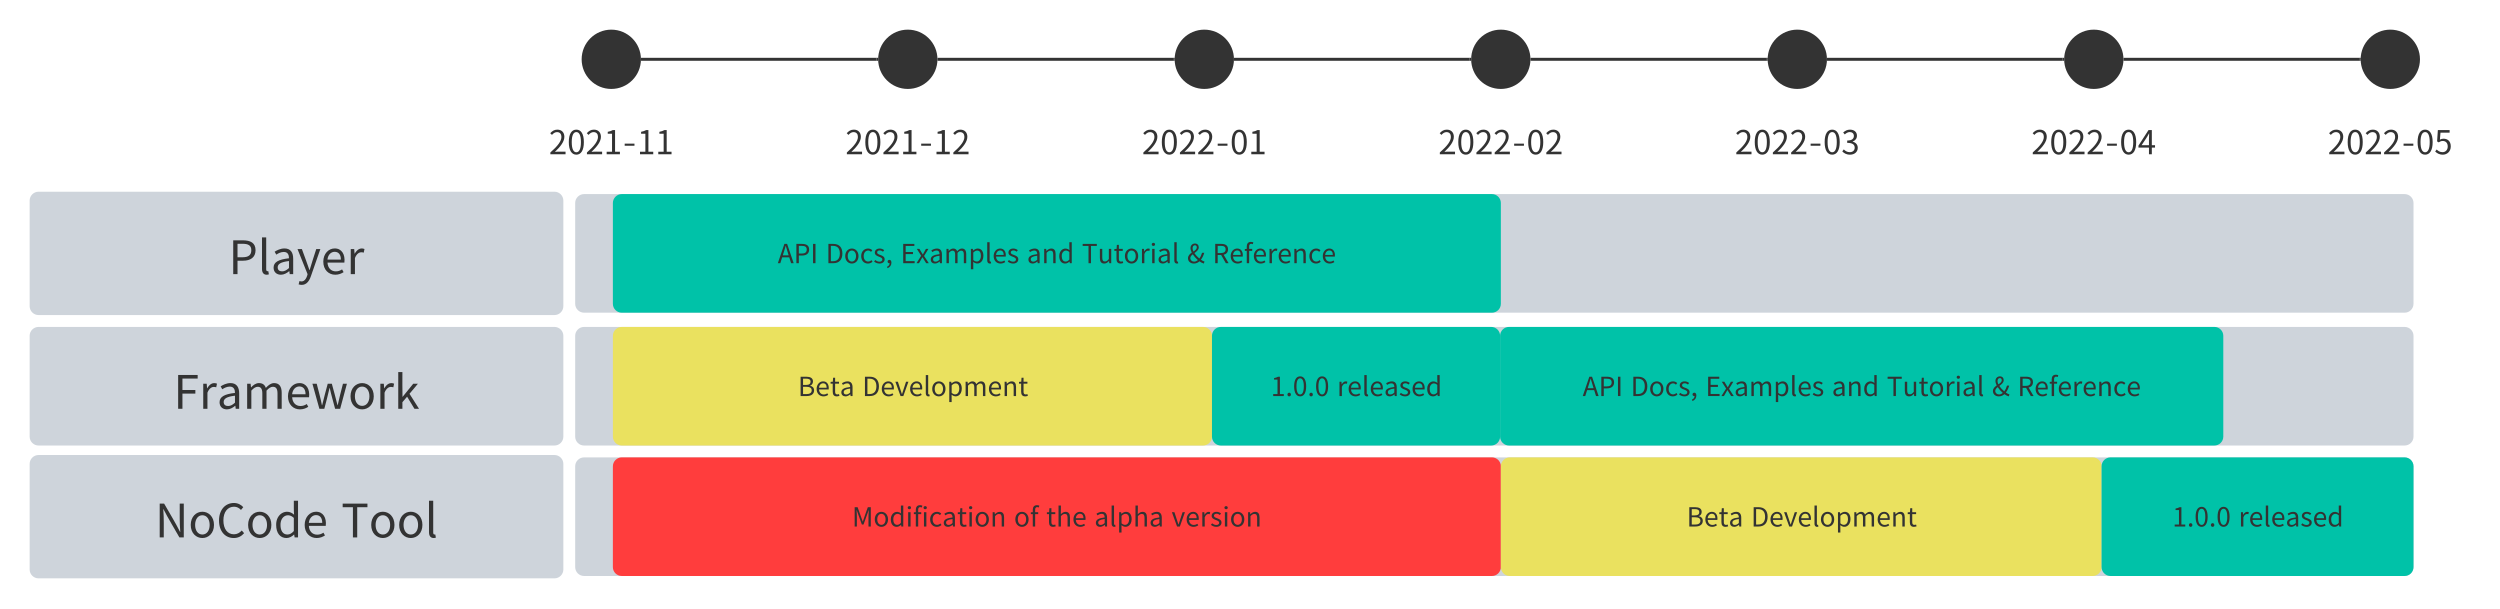
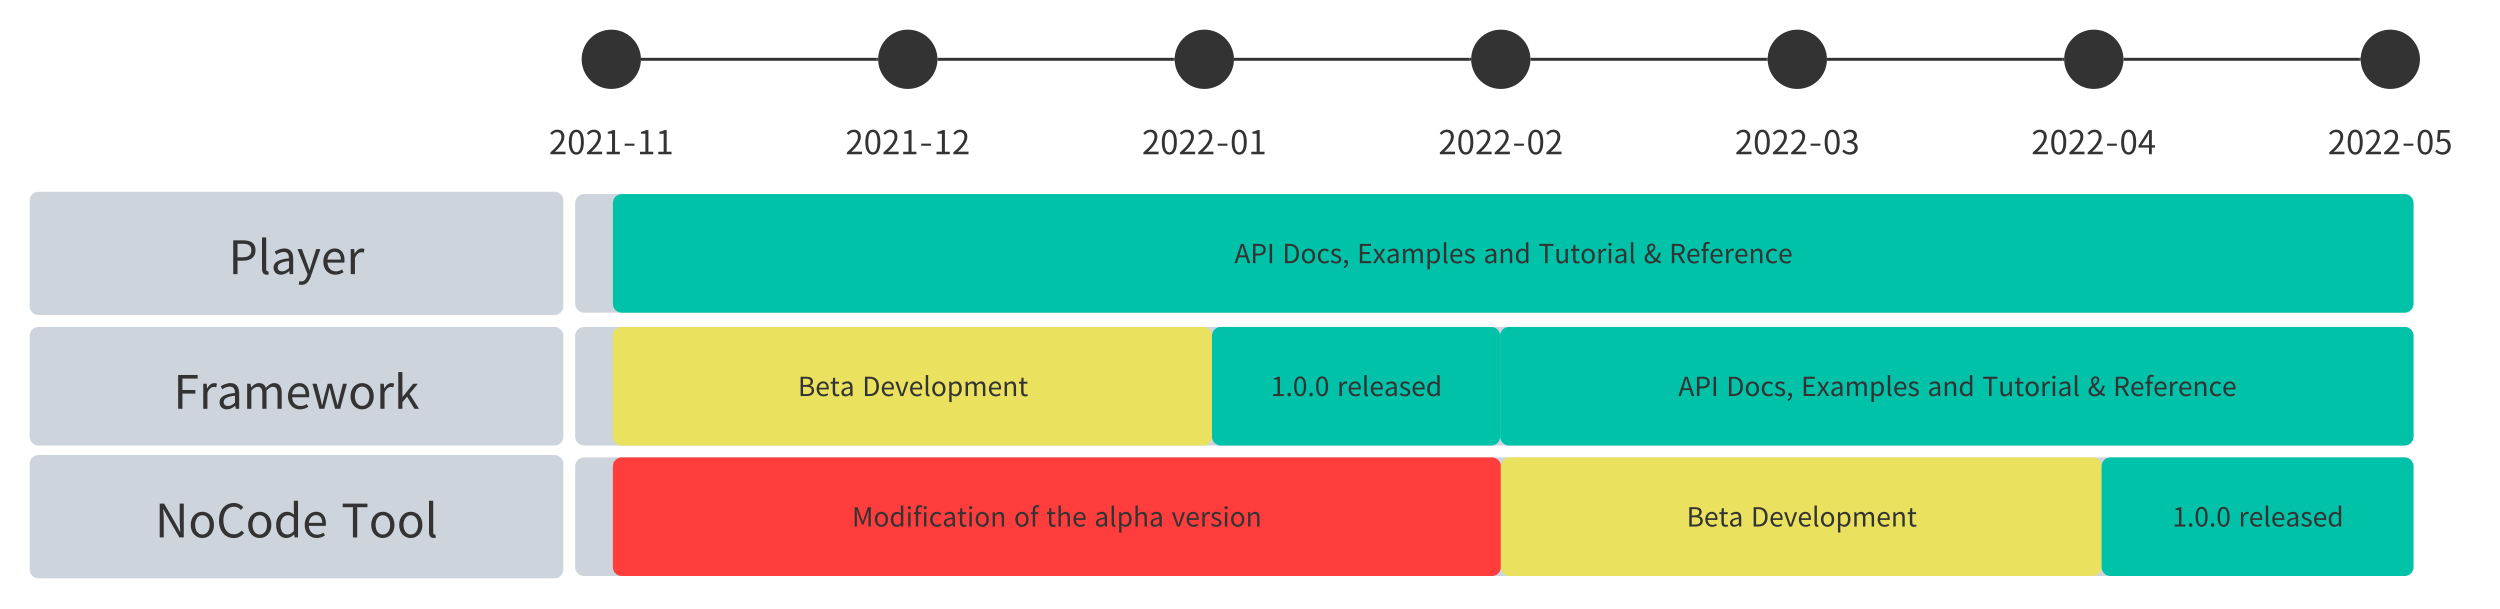
<svg xmlns="http://www.w3.org/2000/svg" xmlns:ns1="lucid" xmlns:xlink="http://www.w3.org/1999/xlink" width="1686.32" height="410.12">
  <g transform="translate(-5453.524 -830.983)" ns1:page-tab-id="0_0">
    <path d="M5841.5 1057.5c0-3.3 2.7-6 6-6h1228c3.32 0 6 2.7 6 6v68c0 3.32-2.68 6-6 6h-1228c-3.3 0-6-2.68-6-6zM5473.52 1143.9c0-3.3 2.7-6 6-6h348c3.32 0 6 2.7 6 6v71.2c0 3.32-2.68 6-6 6h-348c-3.3 0-6-2.68-6-6z" stroke="#000" stroke-opacity="0" stroke-width="3" fill="#ced4db" />
    <use xlink:href="#a" transform="matrix(1,0,0,1,5485.524,1149.903) translate(72.61333 43.58889)" />
    <use xlink:href="#b" transform="matrix(1,0,0,1,5485.524,1149.903) translate(198.1778 43.58889)" />
    <path d="M5841.5 1145.5c0-3.3 2.7-6 6-6h1228c3.32 0 6 2.7 6 6v68c0 3.32-2.68 6-6 6h-1228c-3.3 0-6-2.68-6-6z" stroke="#000" stroke-opacity="0" stroke-width="3" fill="#ced4db" />
    <path d="M5866.93 1145.5c0-3.3 2.7-6 6-6h586.96c3.3 0 6 2.7 6 6v68c0 3.32-2.7 6-6 6h-586.97c-3.3 0-6-2.68-6-6z" stroke="#000" stroke-opacity="0" stroke-width="3" fill="#ff3d3d" />
    <use xlink:href="#c" transform="matrix(1,0,0,1,5878.932,1151.503) translate(149.3044 34.62222)" />
    <use xlink:href="#d" transform="matrix(1,0,0,1,5878.932,1151.503) translate(258.5489 34.62222)" />
    <use xlink:href="#e" transform="matrix(1,0,0,1,5878.932,1151.503) translate(280.2556 34.62222)" />
    <use xlink:href="#f" transform="matrix(1,0,0,1,5878.932,1151.503) translate(312.7533 34.62222)" />
    <use xlink:href="#g" transform="matrix(1,0,0,1,5878.932,1151.503) translate(364.8422 34.62222)" />
    <path d="M5866.93 1057.5c0-3.3 2.7-6 6-6h392.1c3.3 0 6 2.7 6 6v68c0 3.32-2.7 6-6 6h-392.1c-3.3 0-6-2.68-6-6z" stroke="#000" stroke-opacity="0" stroke-width="3" fill="#eae15f" />
    <use xlink:href="#h" transform="matrix(1,0,0,1,5878.932,1063.503) translate(112.8378 34.62222)" />
    <use xlink:href="#i" transform="matrix(1,0,0,1,5878.932,1063.503) translate(156.2511 34.62222)" />
    <path d="M6086.86 870.98h158M6086.9 870.98h-1.04" stroke="#333" stroke-width="2" fill="none" />
    <path d="M6245.86 870.98l.04 1h-1.06v-2h1.15" fill="#333" />
    <path d="M5811.78 903.2c0-3.32 2.7-6 6-6h96.16c3.32 0 6 2.68 6 6v44.9c0 3.3-2.68 6-6 6h-96.16c-3.3 0-6-2.7-6-6z" fill="none" />
    <use xlink:href="#j" transform="matrix(1,0,0,1,5823.779,909.1934) translate(0 25.83333)" />
    <path d="M5885.86 870.98c0 11.05-8.95 20-20 20-11.04 0-20-8.95-20-20 0-11.04 8.96-20 20-20 11.05 0 20 8.96 20 20zM6285.86 870.98c0 11.05-8.95 20-20 20-11.04 0-20-8.95-20-20 0-11.04 8.96-20 20-20 11.05 0 20 8.96 20 20z" stroke="#000" stroke-opacity="0" fill="#333" />
    <path d="M6211.78 903.2c0-3.32 2.7-6 6-6h96.16c3.32 0 6 2.68 6 6v44.9c0 3.3-2.68 6-6 6h-96.16c-3.3 0-6-2.7-6-6z" fill="none" />
    <use xlink:href="#k" transform="matrix(1,0,0,1,6223.779,909.1934) translate(0 25.83333)" />
    <path d="M5886.86 870.98h158M5886.9 870.98h-1.04" stroke="#333" stroke-width="2" fill="none" />
    <path d="M6045.86 870.98l.04 1h-1.06v-2h1.15" fill="#333" />
    <path d="M6085.86 870.98c0 11.05-8.95 20-20 20-11.04 0-20-8.95-20-20 0-11.04 8.96-20 20-20 11.05 0 20 8.96 20 20z" stroke="#000" stroke-opacity="0" fill="#333" />
    <path d="M6011.78 903.2c0-3.32 2.7-6 6-6h96.16c3.32 0 6 2.68 6 6v44.9c0 3.3-2.68 6-6 6h-96.16c-3.3 0-6-2.7-6-6z" fill="none" />
    <use xlink:href="#l" transform="matrix(1,0,0,1,6023.779,909.1934) translate(0 25.83333)" />
    <path d="M6286.86 870.98h158M6286.9 870.98h-1.04" stroke="#333" stroke-width="2" fill="none" />
    <path d="M6445.86 870.98l.04 1h-1.06v-2h1.15" fill="#333" />
    <path d="M6485.86 870.98c0 11.05-8.95 20-20 20-11.04 0-20-8.95-20-20 0-11.04 8.96-20 20-20 11.05 0 20 8.96 20 20z" stroke="#000" stroke-opacity="0" fill="#333" />
    <path d="M6411.75 903.2c0-3.32 2.7-6 6-6h96.17c3.3 0 6 2.68 6 6v44.9c0 3.3-2.7 6-6 6h-96.17c-3.3 0-6-2.7-6-6z" fill="none" />
    <use xlink:href="#m" transform="matrix(1,0,0,1,6423.754,909.1934) translate(0 25.83333)" />
    <path d="M6486.86 870.98h158M6486.9 870.98h-1.04" stroke="#333" stroke-width="2" fill="none" />
    <path d="M6645.86 870.98l.04 1h-1.06v-2h1.15" fill="#333" />
    <path d="M6685.86 870.98c0 11.05-8.95 20-20 20-11.04 0-20-8.95-20-20 0-11.04 8.96-20 20-20 11.05 0 20 8.96 20 20z" stroke="#000" stroke-opacity="0" fill="#333" />
    <path d="M6611.73 903.2c0-3.32 2.7-6 6-6h96.16c3.3 0 6 2.68 6 6v44.9c0 3.3-2.7 6-6 6h-96.17c-3.3 0-6-2.7-6-6z" fill="none" />
    <use xlink:href="#n" transform="matrix(1,0,0,1,6623.729,909.1934) translate(0 25.83333)" />
    <path d="M6686.86 870.98h158M6686.9 870.98h-1.04" stroke="#333" stroke-width="2" fill="none" />
    <path d="M6845.86 870.98l.04 1h-1.06v-2h1.15" fill="#333" />
    <path d="M6885.86 870.98c0 11.05-8.95 20-20 20-11.04 0-20-8.95-20-20 0-11.04 8.96-20 20-20 11.05 0 20 8.96 20 20z" stroke="#000" stroke-opacity="0" fill="#333" />
    <path d="M6811.7 903.2c0-3.32 2.7-6 6-6h96.17c3.3 0 6 2.68 6 6v44.9c0 3.3-2.7 6-6 6h-96.17c-3.3 0-6-2.7-6-6z" fill="none" />
    <use xlink:href="#o" transform="matrix(1,0,0,1,6823.704,909.1934) translate(0 25.83333)" />
    <path d="M6886.86 870.98h158M6886.9 870.98h-1.04" stroke="#333" stroke-width="2" fill="none" />
    <path d="M7045.86 870.98l.04 1h-1.06v-2h1.15" fill="#333" />
    <path d="M7085.86 870.98c0 11.05-8.95 20-20 20-11.04 0-20-8.95-20-20 0-11.04 8.96-20 20-20 11.05 0 20 8.96 20 20z" stroke="#000" stroke-opacity="0" fill="#333" />
    <path d="M7011.68 903.2c0-3.32 2.7-6 6-6h96.17c3.3 0 6 2.68 6 6v44.9c0 3.3-2.7 6-6 6h-96.17c-3.3 0-6-2.7-6-6z" fill="none" />
    <use xlink:href="#p" transform="matrix(1,0,0,1,7023.68,909.1934) translate(0 25.83333)" />
    <path d="M5473.52 1057.5c0-3.3 2.7-6 6-6h348c3.32 0 6 2.7 6 6v68c0 3.32-2.68 6-6 6h-348c-3.3 0-6-2.68-6-6z" stroke="#000" stroke-opacity="0" stroke-width="3" fill="#ced4db" />
    <use xlink:href="#q" transform="matrix(1,0,0,1,5485.524,1063.503) translate(85.05778 43.21389)" />
    <path d="M6271.03 1057.5c0-3.3 2.68-6 6-6h182.35c3.32 0 6 2.7 6 6v68c0 3.32-2.68 6-6 6h-182.35c-3.32 0-6-2.68-6-6z" stroke="#000" stroke-opacity="0" stroke-width="3" fill="#00c2a8" />
    <use xlink:href="#r" transform="matrix(1,0,0,1,6283.026,1063.503) translate(27.74 34.62222)" />
    <use xlink:href="#s" transform="matrix(1,0,0,1,6283.026,1063.503) translate(72.38 34.62222)" />
    <path d="M6465.9 1145.5c0-3.3 2.67-6 6-6h393.2c3.3 0 6 2.7 6 6v68c0 3.32-2.7 6-6 6h-393.2c-3.33 0-6-2.68-6-6z" stroke="#000" stroke-opacity="0" stroke-width="3" fill="#eae15f" />
    <use xlink:href="#h" transform="matrix(1,0,0,1,6477.887,1151.503) translate(113.3378 34.62222)" />
    <use xlink:href="#i" transform="matrix(1,0,0,1,6477.887,1151.503) translate(156.7511 34.62222)" />
    <path d="M6871.1 1145.5c0-3.3 2.7-6 6-6h198.4c3.32 0 6 2.7 6 6v68c0 3.32-2.68 6-6 6h-198.4c-3.3 0-6-2.68-6-6z" stroke="#000" stroke-opacity="0" stroke-width="3" fill="#00c2a8" />
    <use xlink:href="#r" transform="matrix(1,0,0,1,6883.101,1151.503) translate(35.74 34.62222)" />
    <use xlink:href="#s" transform="matrix(1,0,0,1,6883.101,1151.503) translate(80.38 34.62222)" />
    <path d="M5473.52 966.3c0-3.3 2.7-6 6-6h348c3.32 0 6 2.7 6 6v71.2c0 3.32-2.68 6-6 6h-348c-3.3 0-6-2.68-6-6z" stroke="#000" stroke-opacity="0" stroke-width="3" fill="#ced4db" />
    <g>
      <use xlink:href="#t" transform="matrix(1,0,0,1,5485.524,972.3028) translate(122.2044 43.58889)" />
    </g>
    <path d="M5841.5 967.9c0-3.3 2.7-6 6-6h1228c3.32 0 6 2.7 6 6v68c0 3.32-2.68 6-6 6h-1228c-3.3 0-6-2.68-6-6z" stroke="#000" stroke-opacity="0" stroke-width="3" fill="#ced4db" />
-     <path d="M5866.93 967.9c0-3.3 2.7-6 6-6h586.96c3.3 0 6 2.7 6 6v68c0 3.32-2.7 6-6 6h-586.97c-3.3 0-6-2.68-6-6z" stroke="#000" stroke-opacity="0" stroke-width="3" fill="#00c2a8" />
+     <path d="M5866.93 967.9c0-3.3 2.7-6 6-6H7075.5c3.32 0 6 2.7 6 6v68c0 3.32-2.68 6-6 6H5872.94c-3.3 0-6-2.68-6-6z" stroke="#000" stroke-opacity="0" stroke-width="3" fill="#00c2a8" />
    <g>
-       <use xlink:href="#u" transform="matrix(1,0,0,1,5878.932,973.9028) translate(99.20667 34.62222)" />
-       <use xlink:href="#v" transform="matrix(1,0,0,1,5878.932,973.9028) translate(131.5978 34.62222)" />
-       <use xlink:href="#w" transform="matrix(1,0,0,1,5878.932,973.9028) translate(182.0511 34.62222)" />
-       <use xlink:href="#x" transform="matrix(1,0,0,1,5878.932,973.9028) translate(267.26 34.62222)" />
-       <use xlink:href="#y" transform="matrix(1,0,0,1,5878.932,973.9028) translate(304.3267 34.62222)" />
-       <use xlink:href="#z" transform="matrix(1,0,0,1,5878.932,973.9028) translate(375.2778 34.62222)" />
-       <use xlink:href="#A" transform="matrix(1,0,0,1,5878.932,973.9028) translate(392.5222 34.62222)" />
+       <use xlink:href="#u" transform="matrix(1,0,0,1,5878.932,973.9028) translate(407.2067 34.62222)" />
+       <use xlink:href="#v" transform="matrix(1,0,0,1,5878.932,973.9028) translate(439.5978 34.62222)" />
+       <use xlink:href="#w" transform="matrix(1,0,0,1,5878.932,973.9028) translate(490.0511 34.62222)" />
+       <use xlink:href="#x" transform="matrix(1,0,0,1,5878.932,973.9028) translate(575.26 34.62222)" />
+       <use xlink:href="#y" transform="matrix(1,0,0,1,5878.932,973.9028) translate(612.3267 34.62222)" />
+       <use xlink:href="#z" transform="matrix(1,0,0,1,5878.932,973.9028) translate(683.2778 34.62222)" />
+       <use xlink:href="#A" transform="matrix(1,0,0,1,5878.932,973.9028) translate(700.5222 34.62222)" />
    </g>
-     <path d="M6465.38 1057.5c0-3.3 2.7-6 6-6h475.82c3.3 0 6 2.7 6 6v68c0 3.32-2.7 6-6 6h-475.82c-3.3 0-6-2.68-6-6z" stroke="#000" stroke-opacity="0" stroke-width="3" fill="#00c2a8" />
+     <path d="M6465.38 1057.5c0-3.3 2.7-6 6-6h604.13c3.32 0 6 2.7 6 6v68c0 3.32-2.68 6-6 6H6471.4c-3.3 0-6-2.68-6-6z" stroke="#000" stroke-opacity="0" stroke-width="3" fill="#00c2a8" />
    <g>
-       <use xlink:href="#u" transform="matrix(1,0,0,1,6477.384,1063.503) translate(43.70667 34.62222)" />
-       <use xlink:href="#v" transform="matrix(1,0,0,1,6477.384,1063.503) translate(76.09778 34.62222)" />
-       <use xlink:href="#w" transform="matrix(1,0,0,1,6477.384,1063.503) translate(126.5511 34.62222)" />
-       <use xlink:href="#x" transform="matrix(1,0,0,1,6477.384,1063.503) translate(211.76 34.62222)" />
-       <use xlink:href="#y" transform="matrix(1,0,0,1,6477.384,1063.503) translate(248.8267 34.62222)" />
-       <use xlink:href="#z" transform="matrix(1,0,0,1,6477.384,1063.503) translate(319.7778 34.62222)" />
-       <use xlink:href="#A" transform="matrix(1,0,0,1,6477.384,1063.503) translate(337.0222 34.62222)" />
+       <use xlink:href="#u" transform="matrix(1,0,0,1,6477.384,1063.503) translate(108.2067 34.62222)" />
+       <use xlink:href="#v" transform="matrix(1,0,0,1,6477.384,1063.503) translate(140.5978 34.62222)" />
+       <use xlink:href="#w" transform="matrix(1,0,0,1,6477.384,1063.503) translate(191.0511 34.62222)" />
+       <use xlink:href="#x" transform="matrix(1,0,0,1,6477.384,1063.503) translate(276.26 34.62222)" />
+       <use xlink:href="#y" transform="matrix(1,0,0,1,6477.384,1063.503) translate(313.3267 34.62222)" />
+       <use xlink:href="#z" transform="matrix(1,0,0,1,6477.384,1063.503) translate(384.2778 34.62222)" />
+       <use xlink:href="#A" transform="matrix(1,0,0,1,6477.384,1063.503) translate(401.5222 34.62222)" />
    </g>
    <defs>
      <path fill="#333" d="M100 0v-733h96c115 204 239 400 345 613h5c-18-192-10-405-12-613h88V0h-95C412-205 289-402 181-614h-4c17 193 10 407 11 614h-88" id="B" />
      <path fill="#333" d="M303 13C170 13 51-91 51-271c0-181 119-286 252-286s252 105 252 286C555-91 436 13 303 13zm0-76c94 0 158-83 158-208s-64-210-158-210-157 85-157 210S209-63 303-63" id="C" />
      <path fill="#333" d="M377 13C195 13 58-128 58-366c0-237 139-381 325-381 89 0 159 44 201 91l-50 60c-38-41-87-70-150-70-139 0-231 114-231 297 0 185 88 301 228 301 70 0 123-31 170-82l51 58C544-25 472 13 377 13" id="D" />
      <path fill="#333" d="M277 13C141 13 53-90 53-271c-5-249 231-368 388-222-8-95-4-201-5-303h91V0h-74c-4-21-4-46-11-64-43 42-100 77-165 77zm20-76c50 0 94-25 139-75v-285c-123-120-291-42-289 151 0 131 54 209 150 209" id="E" />
      <path fill="#333" d="M311 13C167 13 51-92 51-271c0-176 119-286 245-286 154-3 234 132 212 307H142c6 116 77 190 180 190 53 0 96-16 136-43l33 60c-48 31-106 56-180 56zM141-315h291c0-110-50-169-135-169-77 0-145 62-156 169" id="F" />
      <g id="a">
        <use transform="matrix(0.03111111,0,0,0.03111111,0,0)" xlink:href="#B" />
        <use transform="matrix(0.03111111,0,0,0.03111111,22.46222,0)" xlink:href="#C" />
        <use transform="matrix(0.03111111,0,0,0.03111111,41.31556,0)" xlink:href="#D" />
        <use transform="matrix(0.03111111,0,0,0.03111111,61.16444,0)" xlink:href="#C" />
        <use transform="matrix(0.03111111,0,0,0.03111111,80.01778,0)" xlink:href="#E" />
        <use transform="matrix(0.03111111,0,0,0.03111111,99.30667,0)" xlink:href="#F" />
      </g>
      <path fill="#333" d="M253 0v-655H31v-78h537v78H346V0h-93" id="G" />
      <path fill="#333" d="M241 5C155 32 92-8 92-108v-688h91v694c3 37 15 43 45 37" id="H" />
      <g id="b">
        <use transform="matrix(0.03111111,0,0,0.03111111,0,0)" xlink:href="#G" />
        <use transform="matrix(0.03111111,0,0,0.03111111,18.63556,0)" xlink:href="#C" />
        <use transform="matrix(0.03111111,0,0,0.03111111,37.48889,0)" xlink:href="#C" />
        <use transform="matrix(0.03111111,0,0,0.03111111,56.34222,0)" xlink:href="#H" />
      </g>
      <path fill="#333" d="M100 0v-733h112c65 181 131 360 193 545h5c59-186 126-364 190-545h112V0h-87c2-212-8-425 12-622h-4C570-437 502-256 436-74h-62c-66-182-134-363-197-548h-4c18 198 9 411 11 622h-84" id="I" />
      <path fill="#333" d="M92 0v-543h91V0H92zm46-655c-36 0-63-25-63-59 0-37 27-59 63-59s63 22 63 59c0 34-27 59-63 59" id="J" />
      <path fill="#333" d="M356-791l-20 69c-75-34-144-8-138 93v86h115v74H198V0h-91v-469H33v-69l74-5v-87c0-110 50-179 158-179 33 0 65 7 91 18" id="K" />
      <path fill="#333" d="M306 13C162 13 51-91 51-271c0-181 123-286 262-286 71 0 120 30 159 64l-47 61c-32-29-65-49-109-49-98 0-170 85-170 210S214-63 314-63c50 0 94-23 128-54l39 61c-48 44-110 69-175 69" id="L" />
      <path fill="#333" d="M217 13C126 13 58-43 58-141c0-118 103-177 334-203 0-70-23-137-112-137-63 0-120 29-163 58l-36-63c50-32 127-71 214-71 132 0 188 89 188 223V0h-75l-8-65h-3c-52 43-113 78-180 78zm26-73c53 0 96-25 149-72v-152c-183 22-245 67-245 137 0 62 42 87 96 87" id="M" />
      <path fill="#333" d="M263 13c-116 0-155-72-155-181v-301H27v-69l85-5 11-152h76v152h147v74H199v303c0 67 21 105 84 105 19 0 44-7 62-14l18 68c-31 10-67 20-100 20" id="N" />
      <path fill="#333" d="M92 0v-543h75l8 78h3c52-51 108-92 182-92 114 0 166 74 166 213V0h-91v-332c0-102-31-145-103-145-56 0-94 28-149 83V0H92" id="O" />
      <g id="c">
        <use transform="matrix(0.01777778,0,0,0.01777778,0,0)" xlink:href="#I" />
        <use transform="matrix(0.01777778,0,0,0.01777778,14.43556,0)" xlink:href="#C" />
        <use transform="matrix(0.01777778,0,0,0.01777778,25.20889,0)" xlink:href="#E" />
        <use transform="matrix(0.01777778,0,0,0.01777778,36.23111,0)" xlink:href="#J" />
        <use transform="matrix(0.01777778,0,0,0.01777778,41.12,0)" xlink:href="#K" />
        <use transform="matrix(0.01777778,0,0,0.01777778,46.89778,0)" xlink:href="#J" />
        <use transform="matrix(0.01777778,0,0,0.01777778,51.78667,0)" xlink:href="#L" />
        <use transform="matrix(0.01777778,0,0,0.01777778,60.83556,0)" xlink:href="#M" />
        <use transform="matrix(0.01777778,0,0,0.01777778,70.86222,0)" xlink:href="#N" />
        <use transform="matrix(0.01777778,0,0,0.01777778,77.56444,0)" xlink:href="#J" />
        <use transform="matrix(0.01777778,0,0,0.01777778,82.45333,0)" xlink:href="#C" />
        <use transform="matrix(0.01777778,0,0,0.01777778,93.22667,0)" xlink:href="#O" />
      </g>
      <g id="d">
        <use transform="matrix(0.01777778,0,0,0.01777778,0,0)" xlink:href="#C" />
        <use transform="matrix(0.01777778,0,0,0.01777778,10.77333,0)" xlink:href="#K" />
      </g>
      <path fill="#333" d="M92 0v-796h91c0 111 1 223-3 330 50-50 106-91 180-91 114 0 166 74 166 213V0h-91v-332c0-102-31-145-103-145-56 0-94 28-149 83V0H92" id="P" />
      <g id="e">
        <use transform="matrix(0.01777778,0,0,0.01777778,0,0)" xlink:href="#N" />
        <use transform="matrix(0.01777778,0,0,0.01777778,6.702222,0)" xlink:href="#P" />
        <use transform="matrix(0.01777778,0,0,0.01777778,17.49333,0)" xlink:href="#F" />
      </g>
      <path fill="#333" d="M92 229v-772h75l8 62h3c49-40 110-76 173-76 140 0 216 110 216 277C567-22 349 94 181-50c3 91 2 185 2 279H92zm91-349C317-1 471-73 472-279c0-120-40-201-143-201-46 0-93 26-146 75v285" id="Q" />
      <g id="f">
        <use transform="matrix(0.01777778,0,0,0.01777778,0,0)" xlink:href="#M" />
        <use transform="matrix(0.01777778,0,0,0.01777778,10.02667,0)" xlink:href="#H" />
        <use transform="matrix(0.01777778,0,0,0.01777778,15.09333,0)" xlink:href="#Q" />
        <use transform="matrix(0.01777778,0,0,0.01777778,26.11556,0)" xlink:href="#P" />
        <use transform="matrix(0.01777778,0,0,0.01777778,36.90667,0)" xlink:href="#M" />
      </g>
      <path fill="#333" d="M209 0L13-543h95c51 155 104 312 153 469h4c48-158 101-314 153-469h90L315 0H209" id="R" />
      <path fill="#333" d="M92 0v-543h75l8 99h3c50-86 117-137 212-101l-17 80c-18-7-31-9-53-9-45 0-101 32-137 125V0H92" id="S" />
      <path fill="#333" d="M234 13C157 13 83-19 31-62l45-60c47 38 96 64 161 64 72 0 107-38 107-85 0-55-64-80-124-103-76-28-162-65-162-157 0-86 69-154 187-154 67 0 126 28 169 61l-44 59c-38-28-76-48-125-48-68 0-99 36-99 78 0 52 59 71 120 94 79 30 166 62 166 165 0 88-70 161-198 161" id="T" />
      <g id="g">
        <use transform="matrix(0.01777778,0,0,0.01777778,0,0)" xlink:href="#R" />
        <use transform="matrix(0.01777778,0,0,0.01777778,9.262222,0)" xlink:href="#F" />
        <use transform="matrix(0.01777778,0,0,0.01777778,19.11111,0)" xlink:href="#S" />
        <use transform="matrix(0.01777778,0,0,0.01777778,26.00889,0)" xlink:href="#T" />
        <use transform="matrix(0.01777778,0,0,0.01777778,34.32889,0)" xlink:href="#J" />
        <use transform="matrix(0.01777778,0,0,0.01777778,39.21778,0)" xlink:href="#C" />
        <use transform="matrix(0.01777778,0,0,0.01777778,49.99111,0)" xlink:href="#O" />
      </g>
      <path fill="#333" d="M100 0v-733h218c149 0 252 50 252 179 0 73-39 137-108 159v5c88 17 150 75 150 175C612-71 498 0 334 0H100zm93-421h109c126 0 177-47 177-121 0-86-59-118-173-118H193v239zm0 347h128c126 0 200-45 200-144 0-91-72-132-200-132H193v276" id="U" />
      <g id="h">
        <use transform="matrix(0.01777778,0,0,0.01777778,0,0)" xlink:href="#U" />
        <use transform="matrix(0.01777778,0,0,0.01777778,11.68,0)" xlink:href="#F" />
        <use transform="matrix(0.01777778,0,0,0.01777778,21.52889,0)" xlink:href="#N" />
        <use transform="matrix(0.01777778,0,0,0.01777778,28.23111,0)" xlink:href="#M" />
      </g>
      <path fill="#333" d="M100 0v-733h184c225 0 346 131 346 364C630-137 509 0 288 0H100zm93-76h83c173 0 258-108 258-293 0-186-85-289-258-289h-83v582" id="V" />
      <path fill="#333" d="M92 0v-543h75l8 79h3c47-52 104-93 169-93 83 0 128 40 150 104 56-61 113-104 179-104 112 0 165 74 165 213V0h-91v-332c0-102-32-145-101-145-42 0-86 27-137 83V0h-91v-332c0-102-32-145-101-145-41 0-87 27-137 83V0H92" id="W" />
      <g id="i">
        <use transform="matrix(0.01777778,0,0,0.01777778,0,0)" xlink:href="#V" />
        <use transform="matrix(0.01777778,0,0,0.01777778,12.21333,0)" xlink:href="#F" />
        <use transform="matrix(0.01777778,0,0,0.01777778,22.06222,0)" xlink:href="#R" />
        <use transform="matrix(0.01777778,0,0,0.01777778,31.32444,0)" xlink:href="#F" />
        <use transform="matrix(0.01777778,0,0,0.01777778,41.17333,0)" xlink:href="#H" />
        <use transform="matrix(0.01777778,0,0,0.01777778,46.24,0)" xlink:href="#C" />
        <use transform="matrix(0.01777778,0,0,0.01777778,57.01333,0)" xlink:href="#Q" />
        <use transform="matrix(0.01777778,0,0,0.01777778,68.03556,0)" xlink:href="#W" />
        <use transform="matrix(0.01777778,0,0,0.01777778,84.49778,0)" xlink:href="#F" />
        <use transform="matrix(0.01777778,0,0,0.01777778,94.34667,0)" xlink:href="#O" />
        <use transform="matrix(0.01777778,0,0,0.01777778,105.2089,0)" xlink:href="#N" />
      </g>
      <path fill="#333" d="M44 0v-54c230-201 336-347 336-473 0-84-44-145-135-145-60 0-112 37-152 85l-53-52c60-65 123-108 216-108 131 0 213 86 213 217 0 146-115 295-287 458 102-11 212-6 323-7V0H44" id="X" />
      <path fill="#333" d="M278 13C138 13 49-114 49-369s89-378 229-378c139 0 228 124 228 378 0 255-89 382-228 382zm0-73c83 0 139-93 139-309 0-214-56-304-139-304-84 0-140 90-140 304 0 216 56 309 140 309" id="Y" />
      <path fill="#333" d="M88 0v-76h163v-547H121v-58c65-12 112-29 152-52h70v657h147V0H88" id="Z" />
      <path fill="#333" d="M80-258v-64h297v64H80" id="aa" />
      <g id="j">
        <use transform="matrix(0.02222222,0,0,0.02222222,0,0)" xlink:href="#X" />
        <use transform="matrix(0.02222222,0,0,0.02222222,12.33333,0)" xlink:href="#Y" />
        <use transform="matrix(0.02222222,0,0,0.02222222,24.66667,0)" xlink:href="#X" />
        <use transform="matrix(0.02222222,0,0,0.02222222,37,0)" xlink:href="#Z" />
        <use transform="matrix(0.02222222,0,0,0.02222222,49.33333,0)" xlink:href="#aa" />
        <use transform="matrix(0.02222222,0,0,0.02222222,59.48889,0)" xlink:href="#Z" />
        <use transform="matrix(0.02222222,0,0,0.02222222,71.82222,0)" xlink:href="#Z" />
      </g>
      <g id="k">
        <use transform="matrix(0.02222222,0,0,0.02222222,0,0)" xlink:href="#X" />
        <use transform="matrix(0.02222222,0,0,0.02222222,12.33333,0)" xlink:href="#Y" />
        <use transform="matrix(0.02222222,0,0,0.02222222,24.66667,0)" xlink:href="#X" />
        <use transform="matrix(0.02222222,0,0,0.02222222,37,0)" xlink:href="#X" />
        <use transform="matrix(0.02222222,0,0,0.02222222,49.33333,0)" xlink:href="#aa" />
        <use transform="matrix(0.02222222,0,0,0.02222222,59.48889,0)" xlink:href="#Y" />
        <use transform="matrix(0.02222222,0,0,0.02222222,71.82222,0)" xlink:href="#Z" />
      </g>
      <g id="l">
        <use transform="matrix(0.02222222,0,0,0.02222222,0,0)" xlink:href="#X" />
        <use transform="matrix(0.02222222,0,0,0.02222222,12.33333,0)" xlink:href="#Y" />
        <use transform="matrix(0.02222222,0,0,0.02222222,24.66667,0)" xlink:href="#X" />
        <use transform="matrix(0.02222222,0,0,0.02222222,37,0)" xlink:href="#Z" />
        <use transform="matrix(0.02222222,0,0,0.02222222,49.33333,0)" xlink:href="#aa" />
        <use transform="matrix(0.02222222,0,0,0.02222222,59.48889,0)" xlink:href="#Z" />
        <use transform="matrix(0.02222222,0,0,0.02222222,71.82222,0)" xlink:href="#X" />
      </g>
      <g id="m">
        <use transform="matrix(0.02222222,0,0,0.02222222,0,0)" xlink:href="#X" />
        <use transform="matrix(0.02222222,0,0,0.02222222,12.33333,0)" xlink:href="#Y" />
        <use transform="matrix(0.02222222,0,0,0.02222222,24.66667,0)" xlink:href="#X" />
        <use transform="matrix(0.02222222,0,0,0.02222222,37,0)" xlink:href="#X" />
        <use transform="matrix(0.02222222,0,0,0.02222222,49.33333,0)" xlink:href="#aa" />
        <use transform="matrix(0.02222222,0,0,0.02222222,59.48889,0)" xlink:href="#Y" />
        <use transform="matrix(0.02222222,0,0,0.02222222,71.82222,0)" xlink:href="#X" />
      </g>
      <path fill="#333" d="M264 13C149 13 77-35 29-87l46-60c43 45 99 84 182 84 87 0 149-52 149-136 0-88-59-147-228-147v-70c151 0 203-61 203-140 0-71-48-116-124-118-59 2-111 32-152 73l-49-58c55-51 120-88 205-88 123 0 213 66 213 184 0 89-53 148-131 177v4c87 20 156 86 156 186C499-65 394 13 264 13" id="ab" />
      <g id="n">
        <use transform="matrix(0.02222222,0,0,0.02222222,0,0)" xlink:href="#X" />
        <use transform="matrix(0.02222222,0,0,0.02222222,12.33333,0)" xlink:href="#Y" />
        <use transform="matrix(0.02222222,0,0,0.02222222,24.66667,0)" xlink:href="#X" />
        <use transform="matrix(0.02222222,0,0,0.02222222,37,0)" xlink:href="#X" />
        <use transform="matrix(0.02222222,0,0,0.02222222,49.33333,0)" xlink:href="#aa" />
        <use transform="matrix(0.02222222,0,0,0.02222222,59.48889,0)" xlink:href="#Y" />
        <use transform="matrix(0.02222222,0,0,0.02222222,71.82222,0)" xlink:href="#ab" />
      </g>
      <path fill="#333" d="M115-275h224c1-122-3-242 6-358h-4c-64 130-151 240-226 358zm408 0v73h-97V0h-87v-202H20v-60l305-471h101v458h97" id="ac" />
      <g id="o">
        <use transform="matrix(0.02222222,0,0,0.02222222,0,0)" xlink:href="#X" />
        <use transform="matrix(0.02222222,0,0,0.02222222,12.33333,0)" xlink:href="#Y" />
        <use transform="matrix(0.02222222,0,0,0.02222222,24.66667,0)" xlink:href="#X" />
        <use transform="matrix(0.02222222,0,0,0.02222222,37,0)" xlink:href="#X" />
        <use transform="matrix(0.02222222,0,0,0.02222222,49.33333,0)" xlink:href="#aa" />
        <use transform="matrix(0.02222222,0,0,0.02222222,59.48889,0)" xlink:href="#Y" />
        <use transform="matrix(0.02222222,0,0,0.02222222,71.82222,0)" xlink:href="#ac" />
      </g>
      <path fill="#333" d="M261 13C147 13 77-35 28-84l45-60c42 42 95 81 180 81 86 0 156-66 156-173 0-105-60-167-152-167-49 0-80 15-122 43l-49-30 23-343h357v78H189l-18 212c32-18 65-29 109-29 122 0 221 72 221 233S385 13 261 13" id="ad" />
      <g id="p">
        <use transform="matrix(0.02222222,0,0,0.02222222,0,0)" xlink:href="#X" />
        <use transform="matrix(0.02222222,0,0,0.02222222,12.33333,0)" xlink:href="#Y" />
        <use transform="matrix(0.02222222,0,0,0.02222222,24.66667,0)" xlink:href="#X" />
        <use transform="matrix(0.02222222,0,0,0.02222222,37,0)" xlink:href="#X" />
        <use transform="matrix(0.02222222,0,0,0.02222222,49.33333,0)" xlink:href="#aa" />
        <use transform="matrix(0.02222222,0,0,0.02222222,59.48889,0)" xlink:href="#Y" />
        <use transform="matrix(0.02222222,0,0,0.02222222,71.82222,0)" xlink:href="#ad" />
      </g>
      <path fill="#333" d="M100 0v-733h423v78H193v248h280v78H193V0h-93" id="ae" />
      <path fill="#333" d="M178 0L27-543h93c39 154 83 304 113 466h5c36-159 81-311 121-466h89c41 154 85 308 123 466h4c34-159 75-312 114-466h86L629 0H519c-39-150-82-293-116-449h-5C365-294 323-150 285 0H178" id="af" />
      <path fill="#333" d="M92 0v-796h90c1 179-3 364 2 540l233-287h101L336-325 542 0h-99L284-262 182-143V0H92" id="ag" />
      <g id="q">
        <use transform="matrix(0.03111111,0,0,0.03111111,0,0)" xlink:href="#ae" />
        <use transform="matrix(0.03111111,0,0,0.03111111,17.17333,0)" xlink:href="#S" />
        <use transform="matrix(0.03111111,0,0,0.03111111,29.24444,0)" xlink:href="#M" />
        <use transform="matrix(0.03111111,0,0,0.03111111,46.79111,0)" xlink:href="#W" />
        <use transform="matrix(0.03111111,0,0,0.03111111,75.6,0)" xlink:href="#F" />
        <use transform="matrix(0.03111111,0,0,0.03111111,92.83556,0)" xlink:href="#af" />
        <use transform="matrix(0.03111111,0,0,0.03111111,117.7867,0)" xlink:href="#C" />
        <use transform="matrix(0.03111111,0,0,0.03111111,136.64,0)" xlink:href="#S" />
        <use transform="matrix(0.03111111,0,0,0.03111111,148.7111,0)" xlink:href="#ag" />
      </g>
      <path fill="#333" d="M139 13c-36 0-66-28-66-69s30-71 66-71 66 30 66 71-30 69-66 69" id="ah" />
      <g id="r">
        <use transform="matrix(0.01777778,0,0,0.01777778,0,0)" xlink:href="#Z" />
        <use transform="matrix(0.01777778,0,0,0.01777778,9.866667,0)" xlink:href="#ah" />
        <use transform="matrix(0.01777778,0,0,0.01777778,14.80889,0)" xlink:href="#Y" />
        <use transform="matrix(0.01777778,0,0,0.01777778,24.67556,0)" xlink:href="#ah" />
        <use transform="matrix(0.01777778,0,0,0.01777778,29.61778,0)" xlink:href="#Y" />
      </g>
      <g id="s">
        <use transform="matrix(0.01777778,0,0,0.01777778,0,0)" xlink:href="#S" />
        <use transform="matrix(0.01777778,0,0,0.01777778,6.897778,0)" xlink:href="#F" />
        <use transform="matrix(0.01777778,0,0,0.01777778,16.74667,0)" xlink:href="#H" />
        <use transform="matrix(0.01777778,0,0,0.01777778,21.81333,0)" xlink:href="#F" />
        <use transform="matrix(0.01777778,0,0,0.01777778,31.66222,0)" xlink:href="#M" />
        <use transform="matrix(0.01777778,0,0,0.01777778,41.68889,0)" xlink:href="#T" />
        <use transform="matrix(0.01777778,0,0,0.01777778,50.00889,0)" xlink:href="#F" />
        <use transform="matrix(0.01777778,0,0,0.01777778,59.85778,0)" xlink:href="#E" />
      </g>
      <path fill="#333" d="M100 0v-733h209c165 0 275 55 275 215 0 155-110 227-270 227H193V0h-93zm93-366h109c129 0 190-47 190-152 0-106-65-140-194-140H193v292" id="ai" />
      <path fill="#333" d="M303 45C261 172 181 266 37 223l18-73C155 188 210 96 231 1L13-543h95c55 152 111 298 163 454h5c45-155 95-303 143-454h89" id="aj" />
      <g id="t">
        <use transform="matrix(0.03111111,0,0,0.03111111,0,0)" xlink:href="#ai" />
        <use transform="matrix(0.03111111,0,0,0.03111111,19.66222,0)" xlink:href="#H" />
        <use transform="matrix(0.03111111,0,0,0.03111111,28.52889,0)" xlink:href="#M" />
        <use transform="matrix(0.03111111,0,0,0.03111111,46.07556,0)" xlink:href="#aj" />
        <use transform="matrix(0.03111111,0,0,0.03111111,62.28444,0)" xlink:href="#F" />
        <use transform="matrix(0.03111111,0,0,0.03111111,79.52,0)" xlink:href="#S" />
      </g>
      <path fill="#333" d="M191-298h222c-37-120-75-237-109-360h-4c-33 124-71 241-109 360zM506 0l-70-224H168L97 0H3l249-733h103L604 0h-98" id="ak" />
      <path fill="#333" d="M100 0v-733h93V0h-93" id="al" />
      <g id="u">
        <use transform="matrix(0.01777778,0,0,0.01777778,0,0)" xlink:href="#ak" />
        <use transform="matrix(0.01777778,0,0,0.01777778,10.79111,0)" xlink:href="#ai" />
        <use transform="matrix(0.01777778,0,0,0.01777778,22.02667,0)" xlink:href="#al" />
      </g>
      <path fill="#333" d="M75 190l-22-54c62-27 99-75 100-136-42 5-77-17-78-63 0-39 32-64 69-64 48 0 77 41 77 108 0 96-56 171-146 209" id="am" />
      <g id="v">
        <use transform="matrix(0.01777778,0,0,0.01777778,0,0)" xlink:href="#V" />
        <use transform="matrix(0.01777778,0,0,0.01777778,12.21333,0)" xlink:href="#C" />
        <use transform="matrix(0.01777778,0,0,0.01777778,22.98667,0)" xlink:href="#L" />
        <use transform="matrix(0.01777778,0,0,0.01777778,32.03556,0)" xlink:href="#T" />
        <use transform="matrix(0.01777778,0,0,0.01777778,40.35556,0)" xlink:href="#am" />
      </g>
      <path fill="#333" d="M100 0v-733h423v78H193v230h278v79H193v267h341V0H100" id="an" />
      <path fill="#333" d="M15 0l179-283L29-543h98c43 70 84 140 127 210h4c39-71 77-140 116-210h95L304-274 483 0H383c-48-73-92-149-138-224h-5C197-151 154-74 111 0H15" id="ao" />
      <g id="w">
        <use transform="matrix(0.01777778,0,0,0.01777778,0,0)" xlink:href="#an" />
        <use transform="matrix(0.01777778,0,0,0.01777778,10.45333,0)" xlink:href="#ao" />
        <use transform="matrix(0.01777778,0,0,0.01777778,19.30667,0)" xlink:href="#M" />
        <use transform="matrix(0.01777778,0,0,0.01777778,29.33333,0)" xlink:href="#W" />
        <use transform="matrix(0.01777778,0,0,0.01777778,45.79556,0)" xlink:href="#Q" />
        <use transform="matrix(0.01777778,0,0,0.01777778,56.81778,0)" xlink:href="#H" />
        <use transform="matrix(0.01777778,0,0,0.01777778,61.88444,0)" xlink:href="#F" />
        <use transform="matrix(0.01777778,0,0,0.01777778,71.73333,0)" xlink:href="#T" />
      </g>
      <g id="x">
        <use transform="matrix(0.01777778,0,0,0.01777778,0,0)" xlink:href="#M" />
        <use transform="matrix(0.01777778,0,0,0.01777778,10.02667,0)" xlink:href="#O" />
        <use transform="matrix(0.01777778,0,0,0.01777778,20.88889,0)" xlink:href="#E" />
      </g>
      <path fill="#333" d="M250 13C136 13 85-61 85-199v-344h91v333c0 101 30 144 102 144 56 0 95-27 147-92v-385h91V0h-76l-7-85h-3c-51 59-105 98-180 98" id="ap" />
      <g id="y">
        <use transform="matrix(0.01777778,0,0,0.01777778,0,0)" xlink:href="#G" />
        <use transform="matrix(0.01777778,0,0,0.01777778,10.64889,0)" xlink:href="#ap" />
        <use transform="matrix(0.01777778,0,0,0.01777778,21.44,0)" xlink:href="#N" />
        <use transform="matrix(0.01777778,0,0,0.01777778,28.14222,0)" xlink:href="#C" />
        <use transform="matrix(0.01777778,0,0,0.01777778,38.91556,0)" xlink:href="#S" />
        <use transform="matrix(0.01777778,0,0,0.01777778,45.81333,0)" xlink:href="#J" />
        <use transform="matrix(0.01777778,0,0,0.01777778,50.70222,0)" xlink:href="#M" />
        <use transform="matrix(0.01777778,0,0,0.01777778,60.72889,0)" xlink:href="#H" />
      </g>
      <path fill="#333" d="M125-195c0 81 63 135 145 135 50 0 98-23 140-59-72-63-141-140-193-219-52 42-92 86-92 143zm176-486c-111 5-105 153-55 236 67-45 125-90 125-155 0-43-20-81-70-81zM663-63l-25 76C587-1 530-29 471-71c-56 51-125 84-212 84C126 13 36-72 36-190c0-98 69-160 144-212-30-59-48-118-48-171 0-98 68-174 169-174 91 0 144 60 144 145 0 96-84 158-165 217 48 76 116 150 186 207 46-60 81-133 104-217h84c-28 97-70 186-128 262 49 35 96 59 137 70" id="aq" />
      <use transform="matrix(0.01777778,0,0,0.01777778,0,0)" xlink:href="#aq" id="z" />
      <path fill="#333" d="M193-658v272h123c115 0 178-46 178-141 0-97-63-131-178-131H193zM608 0H503L325-311H193V0h-93v-733h230c149 0 256 53 256 206 0 114-66 182-166 206" id="ar" />
      <g id="A">
        <use transform="matrix(0.01777778,0,0,0.01777778,0,0)" xlink:href="#ar" />
        <use transform="matrix(0.01777778,0,0,0.01777778,11.28889,0)" xlink:href="#F" />
        <use transform="matrix(0.01777778,0,0,0.01777778,21.13778,0)" xlink:href="#K" />
        <use transform="matrix(0.01777778,0,0,0.01777778,26.91556,0)" xlink:href="#F" />
        <use transform="matrix(0.01777778,0,0,0.01777778,36.76444,0)" xlink:href="#S" />
        <use transform="matrix(0.01777778,0,0,0.01777778,43.66222,0)" xlink:href="#F" />
        <use transform="matrix(0.01777778,0,0,0.01777778,53.51111,0)" xlink:href="#O" />
        <use transform="matrix(0.01777778,0,0,0.01777778,64.37333,0)" xlink:href="#L" />
        <use transform="matrix(0.01777778,0,0,0.01777778,73.42222,0)" xlink:href="#F" />
      </g>
    </defs>
  </g>
</svg>
